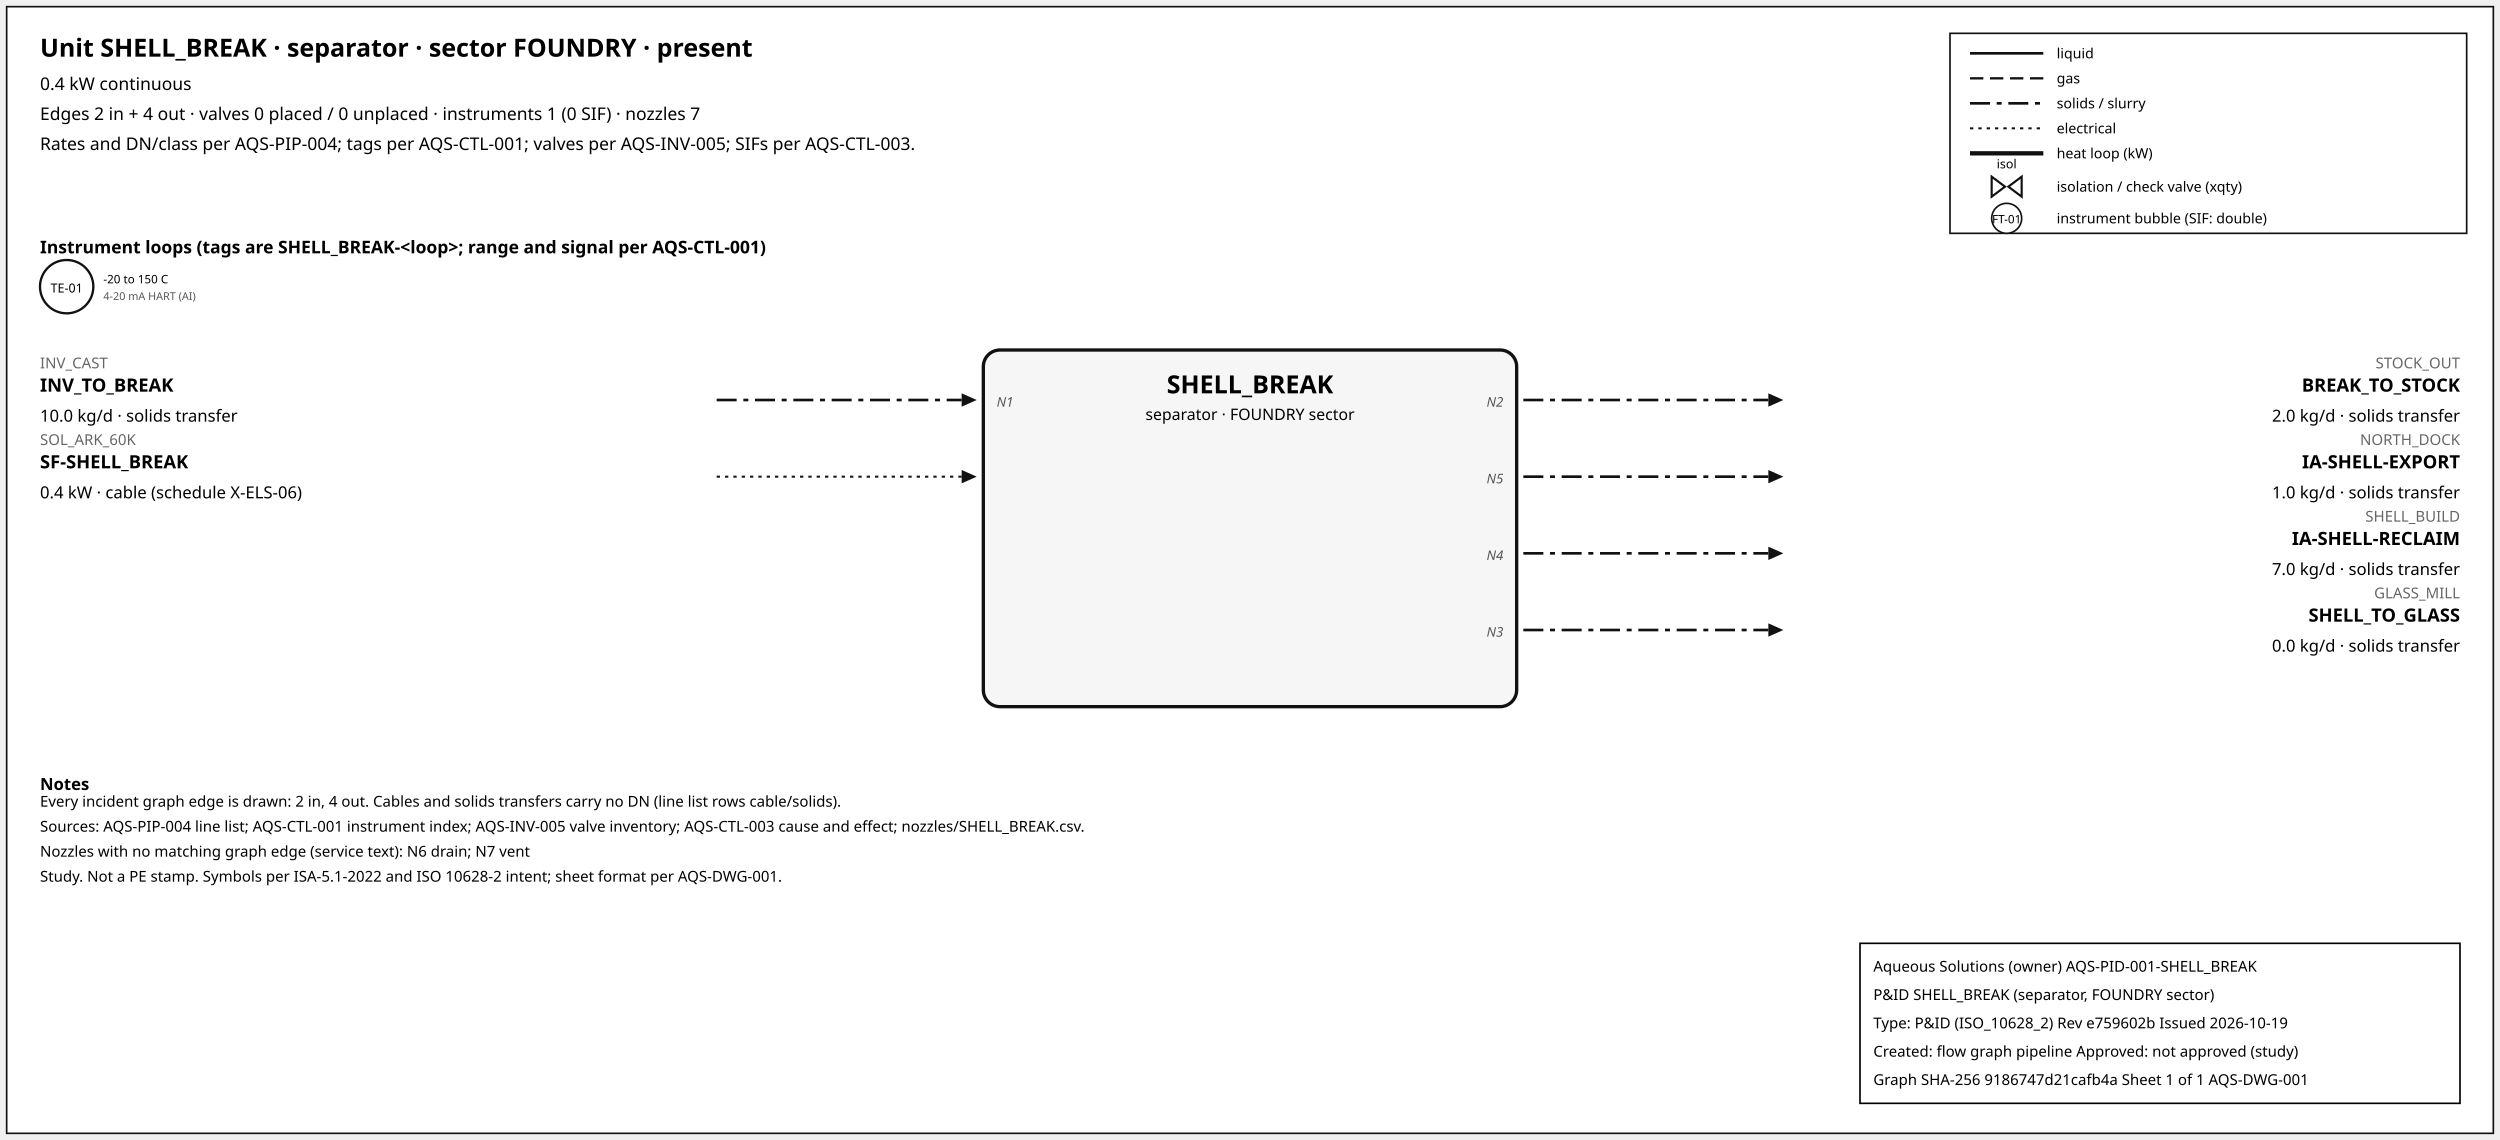
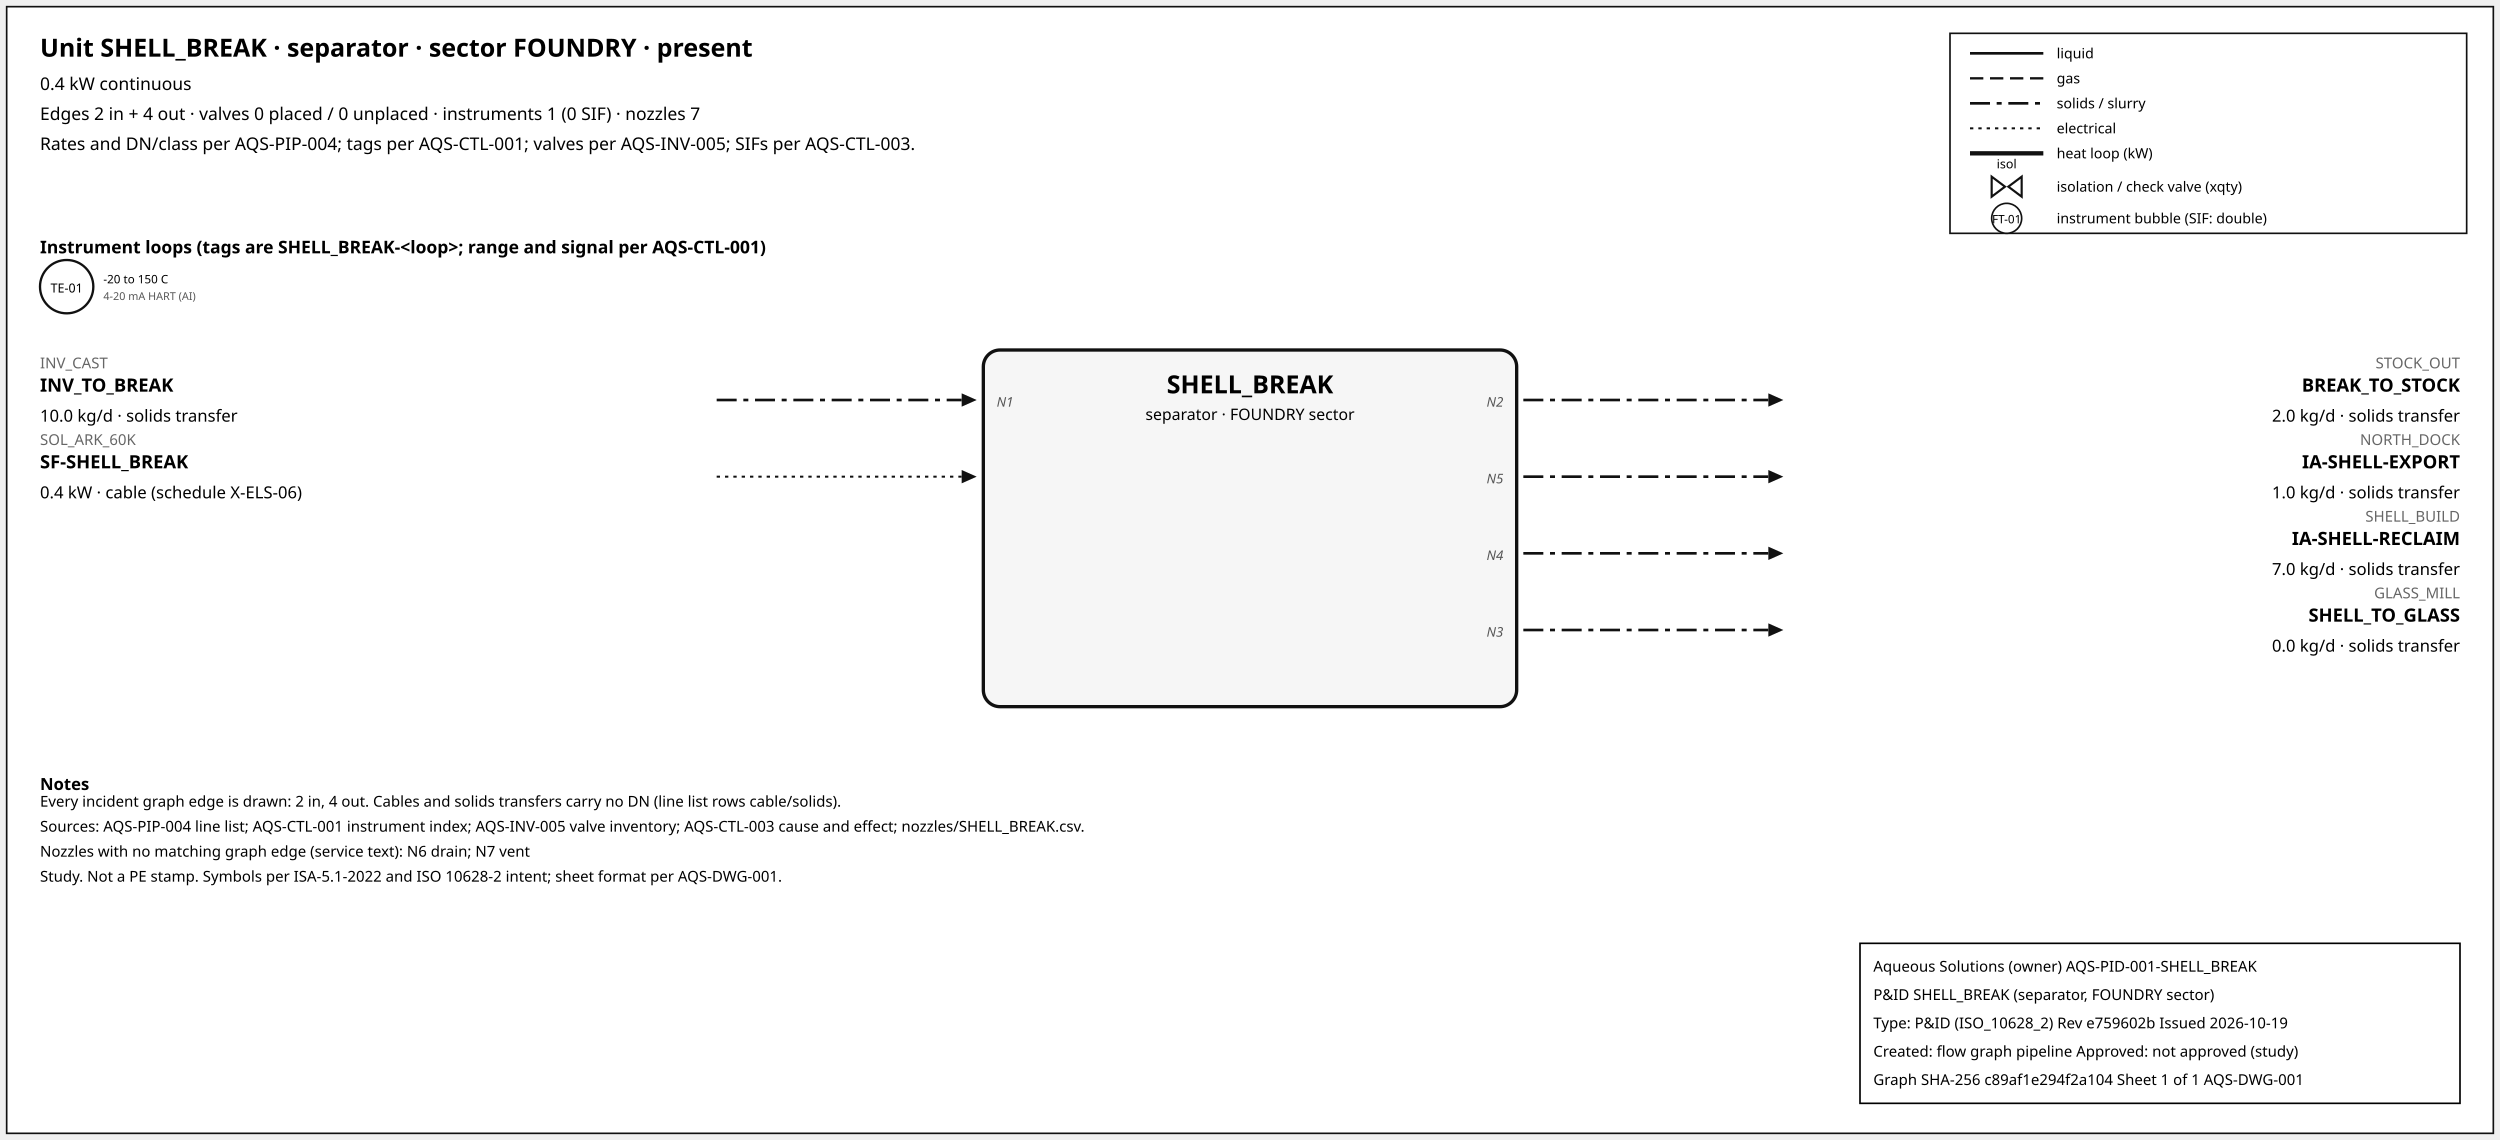
<svg xmlns="http://www.w3.org/2000/svg" width="1500" height="684" font-family="sans-serif">
  <rect x="4" y="4" width="1492" height="676" fill="white" stroke="#111" />
  <text x="24" y="34" font-size="15" font-weight="600">Unit SHELL_BREAK · separator · sector FOUNDRY · present</text>
  <text x="24" y="54" font-size="10.5">0.4 kW continuous</text>
  <text x="24" y="72" font-size="10.5">Edges 2 in + 4 out · valves 0 placed / 0 unplaced · instruments 1 (0 SIF) · nozzles 7</text>
  <text x="24" y="90" font-size="10.5">Rates and DN/class per AQS-PIP-004; tags per AQS-CTL-001; valves per AQS-INV-005; SIFs per AQS-CTL-003.</text>
  <rect x="1170" y="20" width="310" height="120" fill="white" stroke="#111" />
  <line x1="1182" y1="32" x2="1226" y2="32" stroke="#111" stroke-width="1.6" />
  <text x="1234" y="35" font-size="8.5">liquid</text>
  <line x1="1182" y1="47" x2="1226" y2="47" stroke="#111" stroke-width="1.4" stroke-dasharray="8,4" />
  <text x="1234" y="50" font-size="8.5">gas</text>
  <line x1="1182" y1="62" x2="1226" y2="62" stroke="#111" stroke-width="1.6" stroke-dasharray="12,4,3,4" />
  <text x="1234" y="65" font-size="8.5">solids / slurry</text>
  <line x1="1182" y1="77" x2="1226" y2="77" stroke="#111" stroke-width="1.2" stroke-dasharray="2,3" />
  <text x="1234" y="80" font-size="8.5">electrical</text>
  <line x1="1182" y1="92" x2="1226" y2="92" stroke="#111" stroke-width="2.6" />
  <text x="1234" y="95" font-size="8.5">heat loop (kW)</text>
  <path d="M 1195.0,106 L 1203.0,112 L 1195.0,118 Z M 1213.0,106 L 1205.0,112 L 1213.0,118 Z" fill="white" stroke="#111" stroke-width="1.3" />
  <text x="1204.0" y="101.0" font-size="7.5" text-anchor="middle">isol</text>
  <text x="1234" y="115" font-size="8.5">isolation / check valve (xqty)</text>
  <circle cx="1204" cy="131" r="9" fill="white" stroke="#111" />
  <text x="1204" y="134" font-size="7" text-anchor="middle">FT-01</text>
  <text x="1234" y="134" font-size="8.5">instrument bubble (SIF: double)</text>
  <text x="24" y="152" font-size="10.5" font-weight="600">Instrument loops (tags are SHELL_BREAK-&lt;loop&gt;; range and signal per AQS-CTL-001)</text>
  <circle cx="40" cy="172" r="16" fill="white" stroke="#111" stroke-width="1.4" />
  <text x="40" y="175.5" font-size="7.5" text-anchor="middle">TE-01</text>
  <text x="62" y="170" font-size="7">-20 to 150 C</text>
  <text x="62" y="180" font-size="6.5" fill="#555">4-20 mA HART (AI)</text>
  <rect x="590" y="210" width="320" height="214" rx="10" fill="#f6f6f6" stroke="#111" stroke-width="2" />
  <text x="750.0" y="236" font-size="15" font-weight="700" text-anchor="middle">SHELL_BREAK</text>
  <text x="750.0" y="252" font-size="9.5" text-anchor="middle">separator · FOUNDRY sector</text>
  <line x1="430" y1="240" x2="577" y2="240" stroke="#111" stroke-width="1.6" stroke-dasharray="12,4,3,4" class="edge-in" />
  <polygon points="586,240 577,236 577,244" fill="#111" />
  <text x="24" y="221" font-size="9" fill="#666" text-anchor="start">INV_CAST</text>
  <text x="24" y="235" font-size="11" font-weight="600" text-anchor="start">INV_TO_BREAK</text>
  <text x="24" y="253" font-size="10" text-anchor="start">10.0 kg/d · solids transfer</text>
  <text x="598" y="244" font-size="8" font-style="italic" fill="#555" text-anchor="start">N1</text>
  <line x1="430" y1="286" x2="577" y2="286" stroke="#111" stroke-width="1.2" stroke-dasharray="2,3" class="edge-in" />
  <polygon points="586,286 577,282 577,290" fill="#111" />
  <text x="24" y="267" font-size="9" fill="#666" text-anchor="start">SOL_ARK_60K</text>
  <text x="24" y="281" font-size="11" font-weight="600" text-anchor="start">SF-SHELL_BREAK</text>
  <text x="24" y="299" font-size="10" text-anchor="start">0.4 kW · cable (schedule X-ELS-06)</text>
  <line x1="914" y1="240" x2="1061" y2="240" stroke="#111" stroke-width="1.6" stroke-dasharray="12,4,3,4" class="edge-out" />
  <polygon points="1070,240 1061,236 1061,244" fill="#111" />
  <text x="1476" y="221" font-size="9" fill="#666" text-anchor="end">STOCK_OUT</text>
  <text x="1476" y="235" font-size="11" font-weight="600" text-anchor="end">BREAK_TO_STOCK</text>
  <text x="1476" y="253" font-size="10" text-anchor="end">2.0 kg/d · solids transfer</text>
  <text x="902" y="244" font-size="8" font-style="italic" fill="#555" text-anchor="end">N2</text>
  <line x1="914" y1="286" x2="1061" y2="286" stroke="#111" stroke-width="1.6" stroke-dasharray="12,4,3,4" class="edge-out" />
  <polygon points="1070,286 1061,282 1061,290" fill="#111" />
  <text x="1476" y="267" font-size="9" fill="#666" text-anchor="end">NORTH_DOCK</text>
  <text x="1476" y="281" font-size="11" font-weight="600" text-anchor="end">IA-SHELL-EXPORT</text>
  <text x="1476" y="299" font-size="10" text-anchor="end">1.0 kg/d · solids transfer</text>
  <text x="902" y="290" font-size="8" font-style="italic" fill="#555" text-anchor="end">N5</text>
  <line x1="914" y1="332" x2="1061" y2="332" stroke="#111" stroke-width="1.6" stroke-dasharray="12,4,3,4" class="edge-out" />
  <polygon points="1070,332 1061,328 1061,336" fill="#111" />
  <text x="1476" y="313" font-size="9" fill="#666" text-anchor="end">SHELL_BUILD</text>
  <text x="1476" y="327" font-size="11" font-weight="600" text-anchor="end">IA-SHELL-RECLAIM</text>
  <text x="1476" y="345" font-size="10" text-anchor="end">7.0 kg/d · solids transfer</text>
  <text x="902" y="336" font-size="8" font-style="italic" fill="#555" text-anchor="end">N4</text>
  <line x1="914" y1="378" x2="1061" y2="378" stroke="#111" stroke-width="1.6" stroke-dasharray="12,4,3,4" class="edge-out" />
  <polygon points="1070,378 1061,374 1061,382" fill="#111" />
  <text x="1476" y="359" font-size="9" fill="#666" text-anchor="end">GLASS_MILL</text>
  <text x="1476" y="373" font-size="11" font-weight="600" text-anchor="end">SHELL_TO_GLASS</text>
  <text x="1476" y="391" font-size="10" text-anchor="end">0.0 kg/d · solids transfer</text>
  <text x="902" y="382" font-size="8" font-style="italic" fill="#555" text-anchor="end">N3</text>
  <text x="24" y="474" font-size="10" font-weight="600">Notes</text>
  <text x="24" y="484" font-size="9">Every incident graph edge is drawn: 2 in, 4 out. Cables and solids transfers carry no DN (line list rows cable/solids).</text>
  <text x="24" y="499" font-size="9">Sources: AQS-PIP-004 line list; AQS-CTL-001 instrument index; AQS-INV-005 valve inventory; AQS-CTL-003 cause and effect; nozzles/SHELL_BREAK.csv.</text>
  <text x="24" y="514" font-size="9">Nozzles with no matching graph edge (service text): N6 drain; N7 vent</text>
  <text x="24" y="529" font-size="9">Study. Not a PE stamp. Symbols per ISA-5.1-2022 and ISO 10628-2 intent; sheet format per AQS-DWG-001.</text>
  <g id="aqs-title-block">
    <rect x="1116" y="566" width="360" height="96" fill="white" stroke="black" stroke-width="1" />
    <text x="1124" y="583" font-size="9">Aqueous Solutions (owner)   AQS-PID-001-SHELL_BREAK</text>
    <text x="1124" y="600" font-size="9">P&amp;ID SHELL_BREAK (separator, FOUNDRY sector)</text>
    <text x="1124" y="617" font-size="9">Type: P&amp;ID (ISO_10628_2)   Rev e759602b   Issued 2026-10-19</text>
    <text x="1124" y="634" font-size="9">Created: flow graph pipeline   Approved: not approved (study)</text>
-     <text x="1124" y="651" font-size="9">Graph SHA-256 9186747d21cafb4a   Sheet 1 of 1   AQS-DWG-001</text>
+     <text x="1124" y="651" font-size="9">Graph SHA-256 c89af1e294f2a104   Sheet 1 of 1   AQS-DWG-001</text>
  </g>
</svg>
